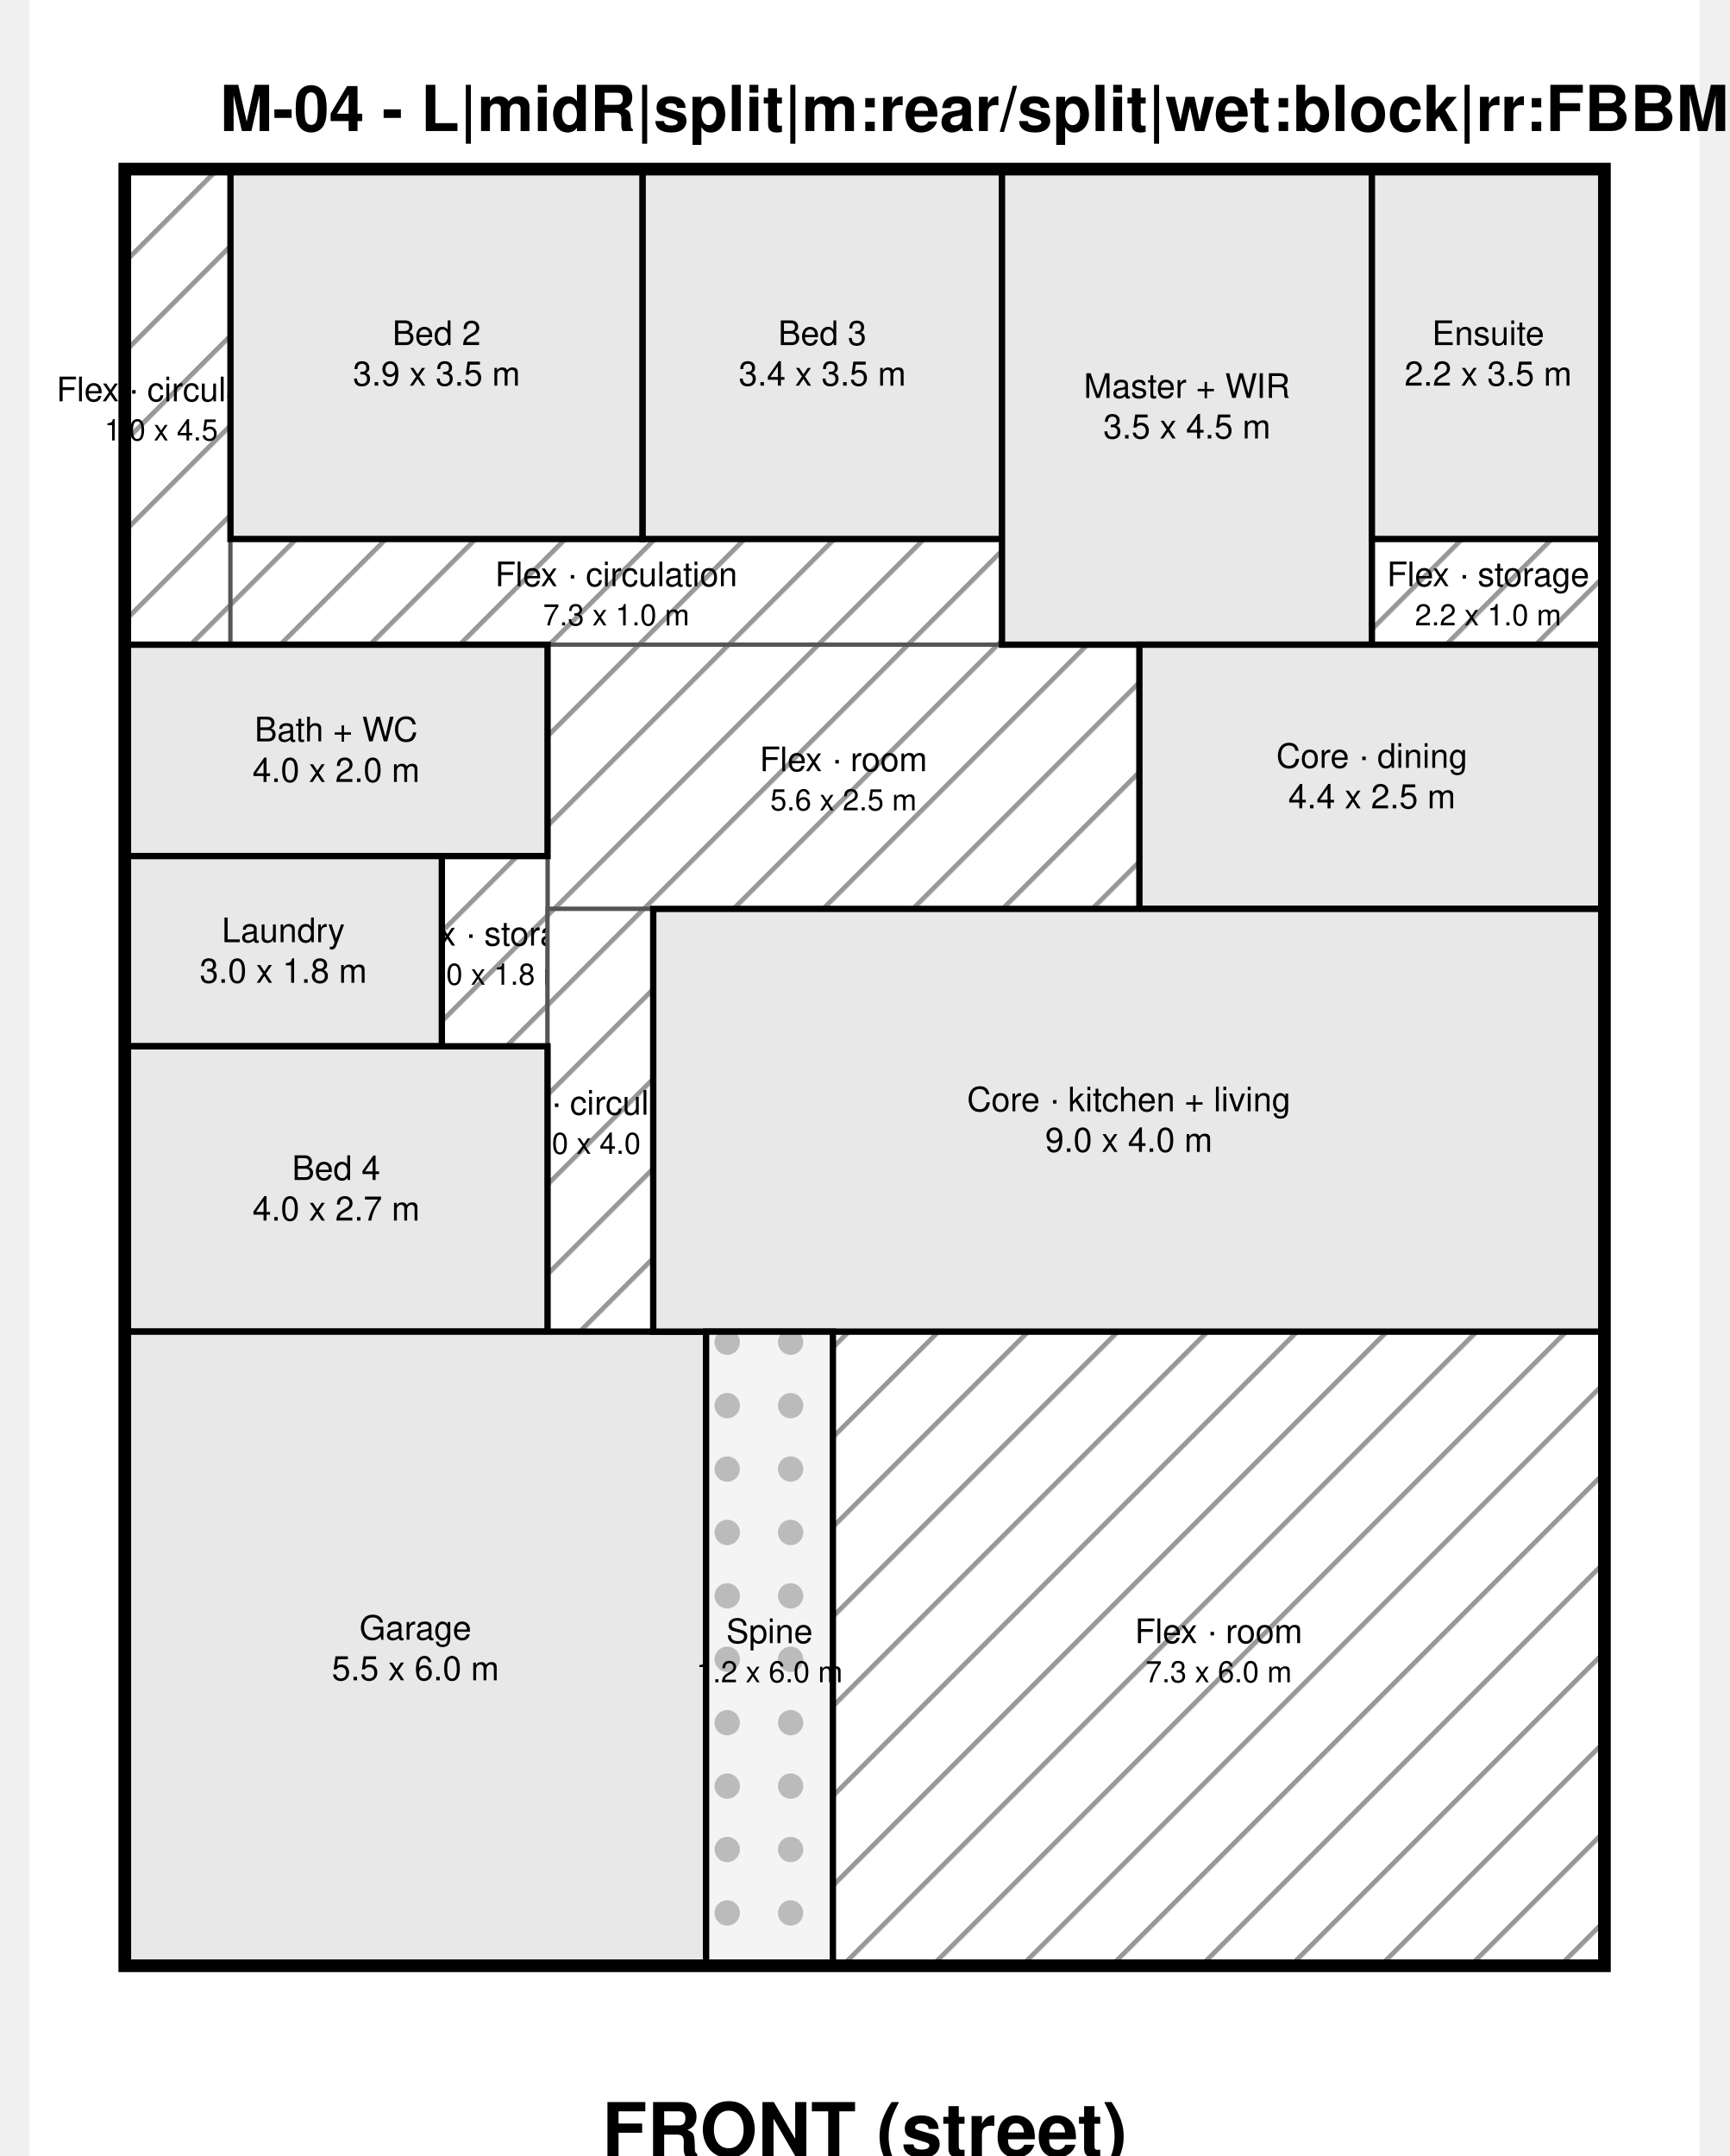
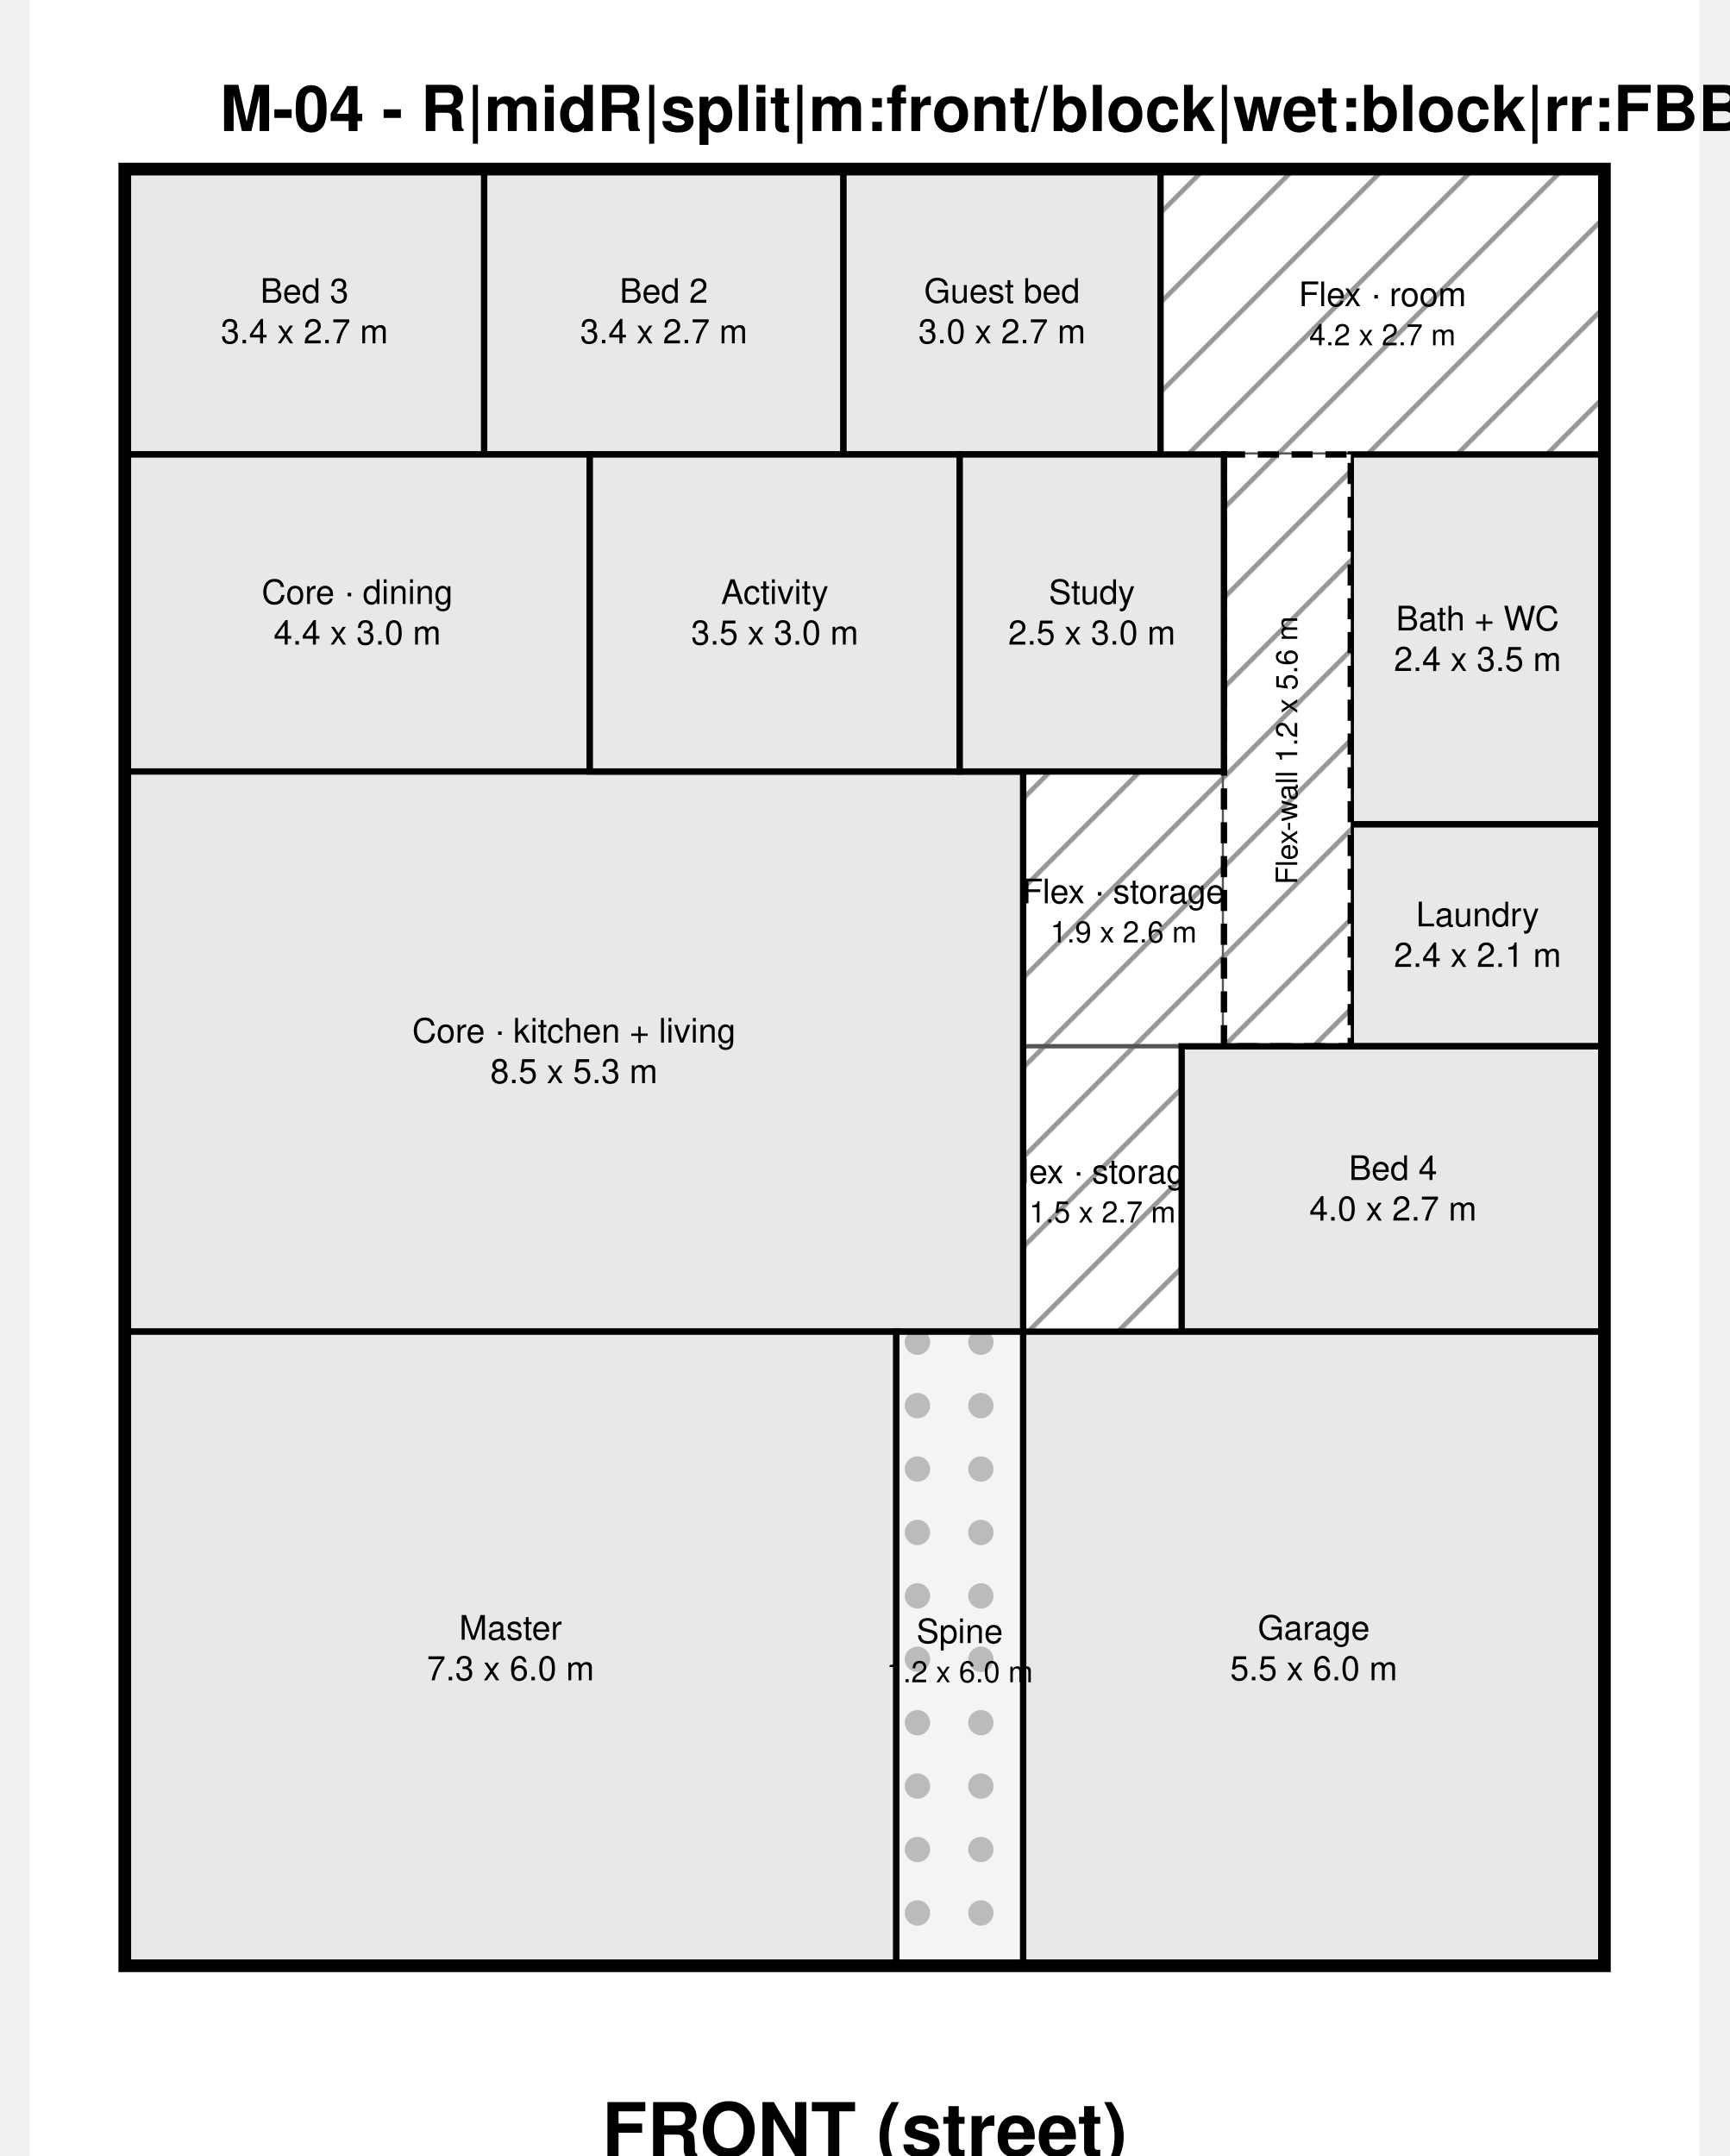
<svg xmlns="http://www.w3.org/2000/svg" width="790" height="985" viewBox="-900 -1600 15800 20400" font-family="Helvetica, Arial, sans-serif" fill="#000">
  <defs>
    <pattern id="hatch" width="600" height="600" patternUnits="userSpaceOnUse" patternTransform="rotate(45)">
      <rect width="600" height="600" fill="#ffffff" />
      <line x1="0" y1="0" x2="0" y2="600" stroke="#999" stroke-width="90" />
    </pattern>
    <pattern id="hatch2" width="500" height="500" patternUnits="userSpaceOnUse" patternTransform="rotate(-45)">
      <rect width="500" height="500" fill="#ffffff" />
      <line x1="0" y1="0" x2="0" y2="500" stroke="#666" stroke-width="70" />
    </pattern>
    <pattern id="dots" width="600" height="600" patternUnits="userSpaceOnUse">
      <rect width="600" height="600" fill="#f4f4f4" />
      <circle cx="300" cy="300" r="120" fill="#bbb" />
    </pattern>
  </defs>
  <rect x="-900" y="-1600" width="15800" height="20400" fill="#ffffff" />
-   <text x="900" y="-360" font-size="600" font-weight="bold">M-04 - L|midR|split|m:rear/split|wet:block|rr:FBBM|nofw|v0</text>
+   <text x="900" y="-360" font-size="600" font-weight="bold">M-04 - R|midR|split|m:front/block|wet:block|rr:FBB|fw|v0</text>
  <g>
-     <rect x="0" y="0" width="1000" height="4500" fill="url(#hatch)" stroke="#555" stroke-width="40" />
-     <text x="500" y="2090" font-size="320" text-anchor="middle" dominant-baseline="middle">Flex · circulation</text>
-     <text x="500" y="2474" font-size="280" text-anchor="middle" dominant-baseline="middle">1.0 x 4.5 m</text>
+     <rect x="9800" y="0" width="4200" height="2700" fill="url(#hatch)" stroke="#555" stroke-width="40" />
+     <text x="11900" y="1190" font-size="320" text-anchor="middle" dominant-baseline="middle">Flex · room</text>
+     <text x="11900" y="1574" font-size="280" text-anchor="middle" dominant-baseline="middle">4.2 x 2.7 m</text>
  </g>
  <g>
-     <rect x="1000" y="3500" width="7300" height="1000" fill="url(#hatch)" stroke="#555" stroke-width="40" />
-     <text x="4650" y="3840" font-size="320" text-anchor="middle" dominant-baseline="middle">Flex · circulation</text>
-     <text x="4650" y="4224" font-size="280" text-anchor="middle" dominant-baseline="middle">7.3 x 1.0 m</text>
+     <rect x="8500" y="5700" width="1900" height="2600" fill="url(#hatch)" stroke="#555" stroke-width="40" />
+     <text x="9450" y="6840" font-size="320" text-anchor="middle" dominant-baseline="middle">Flex · storage</text>
+     <text x="9450" y="7224" font-size="280" text-anchor="middle" dominant-baseline="middle">1.9 x 2.6 m</text>
  </g>
  <g>
-     <rect x="11800" y="3500" width="2200" height="1000" fill="url(#hatch)" stroke="#555" stroke-width="40" />
-     <text x="12900" y="3840" font-size="320" text-anchor="middle" dominant-baseline="middle">Flex · storage</text>
-     <text x="12900" y="4224" font-size="280" text-anchor="middle" dominant-baseline="middle">2.2 x 1.0 m</text>
+     <rect x="8500" y="8300" width="1500" height="2700" fill="url(#hatch)" stroke="#555" stroke-width="40" />
+     <text x="9250" y="9490" font-size="320" text-anchor="middle" dominant-baseline="middle">Flex · storage</text>
+     <text x="9250" y="9874" font-size="280" text-anchor="middle" dominant-baseline="middle">1.5 x 2.7 m</text>
  </g>
  <g>
-     <rect x="4000" y="4500" width="5600" height="2500" fill="url(#hatch)" stroke="#555" stroke-width="40" />
-     <text x="6800" y="5590" font-size="320" text-anchor="middle" dominant-baseline="middle">Flex · room</text>
-     <text x="6800" y="5974" font-size="280" text-anchor="middle" dominant-baseline="middle">5.6 x 2.5 m</text>
+     <rect x="3400" y="0" width="3400" height="2700" fill="#e8e8e8" stroke="#000" stroke-width="60" />
+     <text x="5100" y="1158" font-size="320" text-anchor="middle" dominant-baseline="middle">Bed 2</text>
+     <text x="5100" y="1542" font-size="320" text-anchor="middle" dominant-baseline="middle">3.4 x 2.7 m</text>
  </g>
  <g>
-     <rect x="3000" y="6500" width="1000" height="1800" fill="url(#hatch)" stroke="#555" stroke-width="40" />
-     <text x="3500" y="7240" font-size="320" text-anchor="middle" dominant-baseline="middle">Flex · storage</text>
-     <text x="3500" y="7624" font-size="280" text-anchor="middle" dominant-baseline="middle">1.0 x 1.8 m</text>
+     <rect x="0" y="0" width="3400" height="2700" fill="#e8e8e8" stroke="#000" stroke-width="60" />
+     <text x="1700" y="1158" font-size="320" text-anchor="middle" dominant-baseline="middle">Bed 3</text>
+     <text x="1700" y="1542" font-size="320" text-anchor="middle" dominant-baseline="middle">3.4 x 2.7 m</text>
  </g>
  <g>
-     <rect x="4000" y="7000" width="1000" height="4000" fill="url(#hatch)" stroke="#555" stroke-width="40" />
-     <text x="4500" y="8840" font-size="320" text-anchor="middle" dominant-baseline="middle">Flex · circulation</text>
-     <text x="4500" y="9224" font-size="280" text-anchor="middle" dominant-baseline="middle">1.0 x 4.0 m</text>
+     <rect x="11600" y="2700" width="2400" height="3500" fill="#e8e8e8" stroke="#000" stroke-width="60" />
+     <text x="12800" y="4258" font-size="320" text-anchor="middle" dominant-baseline="middle">Bath + WC</text>
+     <text x="12800" y="4642" font-size="320" text-anchor="middle" dominant-baseline="middle">2.4 x 3.5 m</text>
  </g>
  <g>
-     <rect x="6700" y="11000" width="7300" height="6000" fill="url(#hatch)" stroke="#555" stroke-width="40" />
-     <text x="10350" y="13840" font-size="320" text-anchor="middle" dominant-baseline="middle">Flex · room</text>
-     <text x="10350" y="14224" font-size="280" text-anchor="middle" dominant-baseline="middle">7.3 x 6.0 m</text>
+     <rect x="11600" y="6200" width="2400" height="2100" fill="#e8e8e8" stroke="#000" stroke-width="60" />
+     <text x="12800" y="7058" font-size="320" text-anchor="middle" dominant-baseline="middle">Laundry</text>
+     <text x="12800" y="7442" font-size="320" text-anchor="middle" dominant-baseline="middle">2.4 x 2.1 m</text>
  </g>
  <g>
-     <rect x="1000" y="0" width="3900" height="3500" fill="#e8e8e8" stroke="#000" stroke-width="60" />
-     <text x="2950" y="1558" font-size="320" text-anchor="middle" dominant-baseline="middle">Bed 2</text>
-     <text x="2950" y="1942" font-size="320" text-anchor="middle" dominant-baseline="middle">3.9 x 3.5 m</text>
+     <rect x="10400" y="2700" width="1200" height="5600" fill="url(#hatch)" stroke="#000" stroke-width="60" stroke-dasharray="200 120" />
+     <text transform="translate(11000 5500) rotate(-90)" font-size="280" text-anchor="middle" dominant-baseline="middle">Flex-wall 1.2 x 5.6 m</text>
  </g>
  <g>
-     <rect x="4900" y="0" width="3400" height="3500" fill="#e8e8e8" stroke="#000" stroke-width="60" />
-     <text x="6600" y="1558" font-size="320" text-anchor="middle" dominant-baseline="middle">Bed 3</text>
-     <text x="6600" y="1942" font-size="320" text-anchor="middle" dominant-baseline="middle">3.4 x 3.5 m</text>
+     <rect x="10000" y="8300" width="4000" height="2700" fill="#e8e8e8" stroke="#000" stroke-width="60" />
+     <text x="12000" y="9458" font-size="320" text-anchor="middle" dominant-baseline="middle">Bed 4</text>
+     <text x="12000" y="9842" font-size="320" text-anchor="middle" dominant-baseline="middle">4.0 x 2.7 m</text>
  </g>
  <g>
-     <rect x="8300" y="0" width="3500" height="4500" fill="#e8e8e8" stroke="#000" stroke-width="60" />
-     <text x="10050" y="2058" font-size="320" text-anchor="middle" dominant-baseline="middle">Master + WIR</text>
-     <text x="10050" y="2442" font-size="320" text-anchor="middle" dominant-baseline="middle">3.5 x 4.5 m</text>
+     <rect x="8500" y="11000" width="5500" height="6000" fill="#e8e8e8" stroke="#000" stroke-width="60" />
+     <text x="11250" y="13808" font-size="320" text-anchor="middle" dominant-baseline="middle">Garage</text>
+     <text x="11250" y="14192" font-size="320" text-anchor="middle" dominant-baseline="middle">5.5 x 6.0 m</text>
  </g>
  <g>
-     <rect x="11800" y="0" width="2200" height="3500" fill="#e8e8e8" stroke="#000" stroke-width="60" />
-     <text x="12900" y="1558" font-size="320" text-anchor="middle" dominant-baseline="middle">Ensuite</text>
-     <text x="12900" y="1942" font-size="320" text-anchor="middle" dominant-baseline="middle">2.2 x 3.5 m</text>
+     <rect x="0" y="2700" width="4400" height="3000" fill="#e8e8e8" stroke="#000" stroke-width="60" />
+     <text x="2200" y="4008" font-size="320" text-anchor="middle" dominant-baseline="middle">Core · dining</text>
+     <text x="2200" y="4392" font-size="320" text-anchor="middle" dominant-baseline="middle">4.4 x 3.0 m</text>
  </g>
  <g>
-     <rect x="0" y="4500" width="4000" height="2000" fill="#e8e8e8" stroke="#000" stroke-width="60" />
-     <text x="2000" y="5308" font-size="320" text-anchor="middle" dominant-baseline="middle">Bath + WC</text>
-     <text x="2000" y="5692" font-size="320" text-anchor="middle" dominant-baseline="middle">4.0 x 2.0 m</text>
+     <rect x="0" y="5700" width="8500" height="5300" fill="#e8e8e8" stroke="#000" stroke-width="60" />
+     <text x="4250" y="8158" font-size="320" text-anchor="middle" dominant-baseline="middle">Core · kitchen + living</text>
+     <text x="4250" y="8542" font-size="320" text-anchor="middle" dominant-baseline="middle">8.5 x 5.3 m</text>
  </g>
  <g>
-     <rect x="0" y="6500" width="3000" height="1800" fill="#e8e8e8" stroke="#000" stroke-width="60" />
-     <text x="1500" y="7208" font-size="320" text-anchor="middle" dominant-baseline="middle">Laundry</text>
-     <text x="1500" y="7592" font-size="320" text-anchor="middle" dominant-baseline="middle">3.0 x 1.8 m</text>
+     <rect x="0" y="11000" width="7300" height="6000" fill="#e8e8e8" stroke="#000" stroke-width="60" />
+     <text x="3650" y="13808" font-size="320" text-anchor="middle" dominant-baseline="middle">Master</text>
+     <text x="3650" y="14192" font-size="320" text-anchor="middle" dominant-baseline="middle">7.3 x 6.0 m</text>
  </g>
  <g>
-     <rect x="0" y="8300" width="4000" height="2700" fill="#e8e8e8" stroke="#000" stroke-width="60" />
-     <text x="2000" y="9458" font-size="320" text-anchor="middle" dominant-baseline="middle">Bed 4</text>
-     <text x="2000" y="9842" font-size="320" text-anchor="middle" dominant-baseline="middle">4.0 x 2.7 m</text>
+     <rect x="6800" y="0" width="3000" height="2700" fill="#e8e8e8" stroke="#000" stroke-width="60" />
+     <text x="8300" y="1158" font-size="320" text-anchor="middle" dominant-baseline="middle">Guest bed</text>
+     <text x="8300" y="1542" font-size="320" text-anchor="middle" dominant-baseline="middle">3.0 x 2.7 m</text>
  </g>
  <g>
-     <rect x="0" y="11000" width="5500" height="6000" fill="#e8e8e8" stroke="#000" stroke-width="60" />
-     <text x="2750" y="13808" font-size="320" text-anchor="middle" dominant-baseline="middle">Garage</text>
-     <text x="2750" y="14192" font-size="320" text-anchor="middle" dominant-baseline="middle">5.5 x 6.0 m</text>
+     <rect x="4400" y="2700" width="3500" height="3000" fill="#e8e8e8" stroke="#000" stroke-width="60" />
+     <text x="6150" y="4008" font-size="320" text-anchor="middle" dominant-baseline="middle">Activity</text>
+     <text x="6150" y="4392" font-size="320" text-anchor="middle" dominant-baseline="middle">3.5 x 3.0 m</text>
  </g>
  <g>
-     <rect x="9600" y="4500" width="4400" height="2500" fill="#e8e8e8" stroke="#000" stroke-width="60" />
-     <text x="11800" y="5558" font-size="320" text-anchor="middle" dominant-baseline="middle">Core · dining</text>
-     <text x="11800" y="5942" font-size="320" text-anchor="middle" dominant-baseline="middle">4.4 x 2.5 m</text>
+     <rect x="7900" y="2700" width="2500" height="3000" fill="#e8e8e8" stroke="#000" stroke-width="60" />
+     <text x="9150" y="4008" font-size="320" text-anchor="middle" dominant-baseline="middle">Study</text>
+     <text x="9150" y="4392" font-size="320" text-anchor="middle" dominant-baseline="middle">2.5 x 3.0 m</text>
  </g>
  <g>
-     <rect x="5000" y="7000" width="9000" height="4000" fill="#e8e8e8" stroke="#000" stroke-width="60" />
-     <text x="9500" y="8808" font-size="320" text-anchor="middle" dominant-baseline="middle">Core · kitchen + living</text>
-     <text x="9500" y="9192" font-size="320" text-anchor="middle" dominant-baseline="middle">9.0 x 4.0 m</text>
-   </g>
-   <g>
-     <rect x="5500" y="11000" width="1200" height="6000" fill="url(#dots)" stroke="#000" stroke-width="60" />
-     <text x="6100" y="13840" font-size="320" text-anchor="middle" dominant-baseline="middle">Spine</text>
-     <text x="6100" y="14224" font-size="280" text-anchor="middle" dominant-baseline="middle">1.2 x 6.0 m</text>
+     <rect x="7300" y="11000" width="1200" height="6000" fill="url(#dots)" stroke="#000" stroke-width="60" />
+     <text x="7900" y="13840" font-size="320" text-anchor="middle" dominant-baseline="middle">Spine</text>
+     <text x="7900" y="14224" font-size="280" text-anchor="middle" dominant-baseline="middle">1.2 x 6.0 m</text>
  </g>
  <rect x="0" y="0" width="14000" height="17000" fill="none" stroke="#000" stroke-width="120" />
  <text x="7000" y="18800" font-size="700" text-anchor="middle" font-weight="bold">FRONT (street)</text>
</svg>
